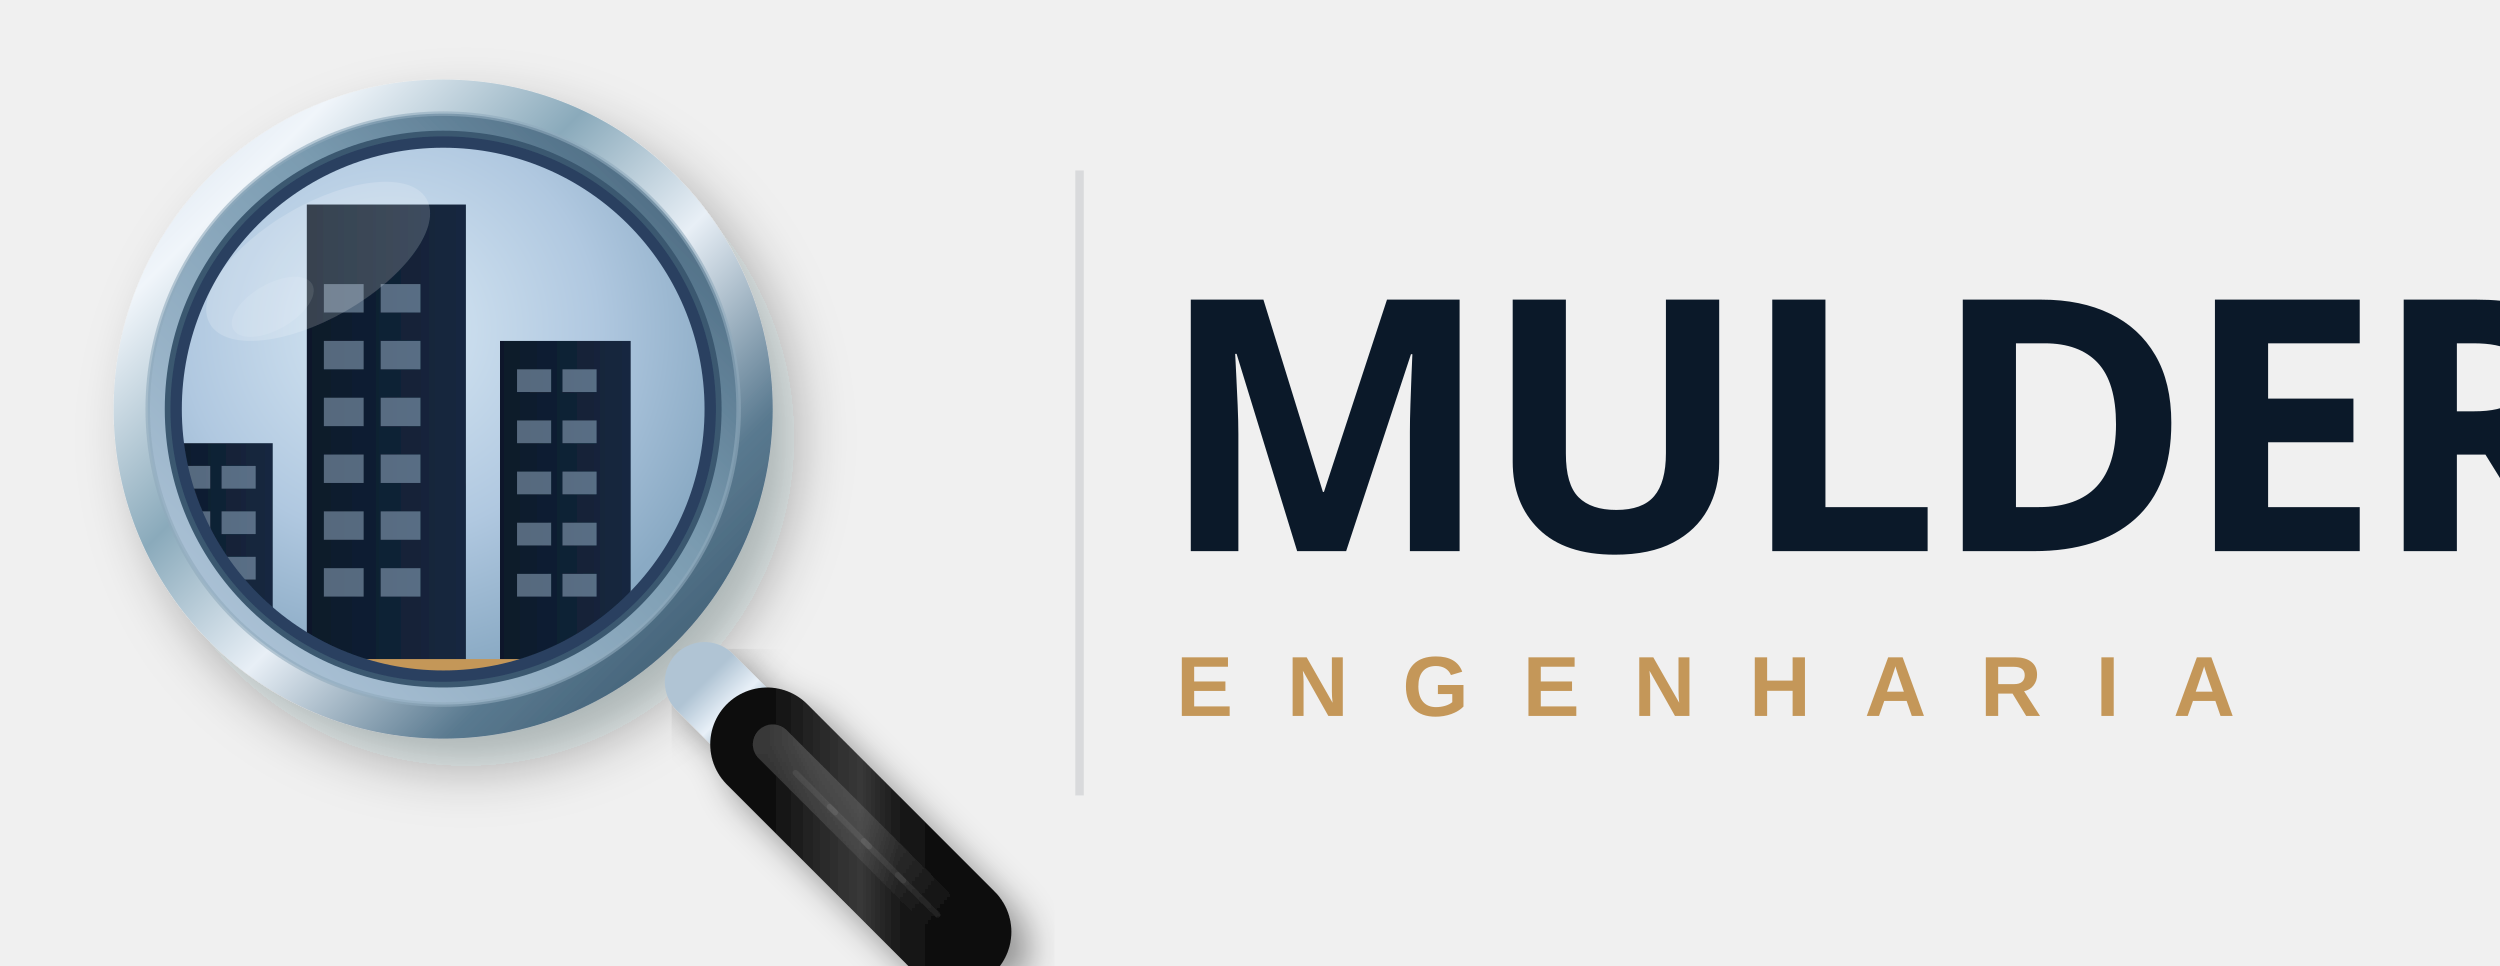
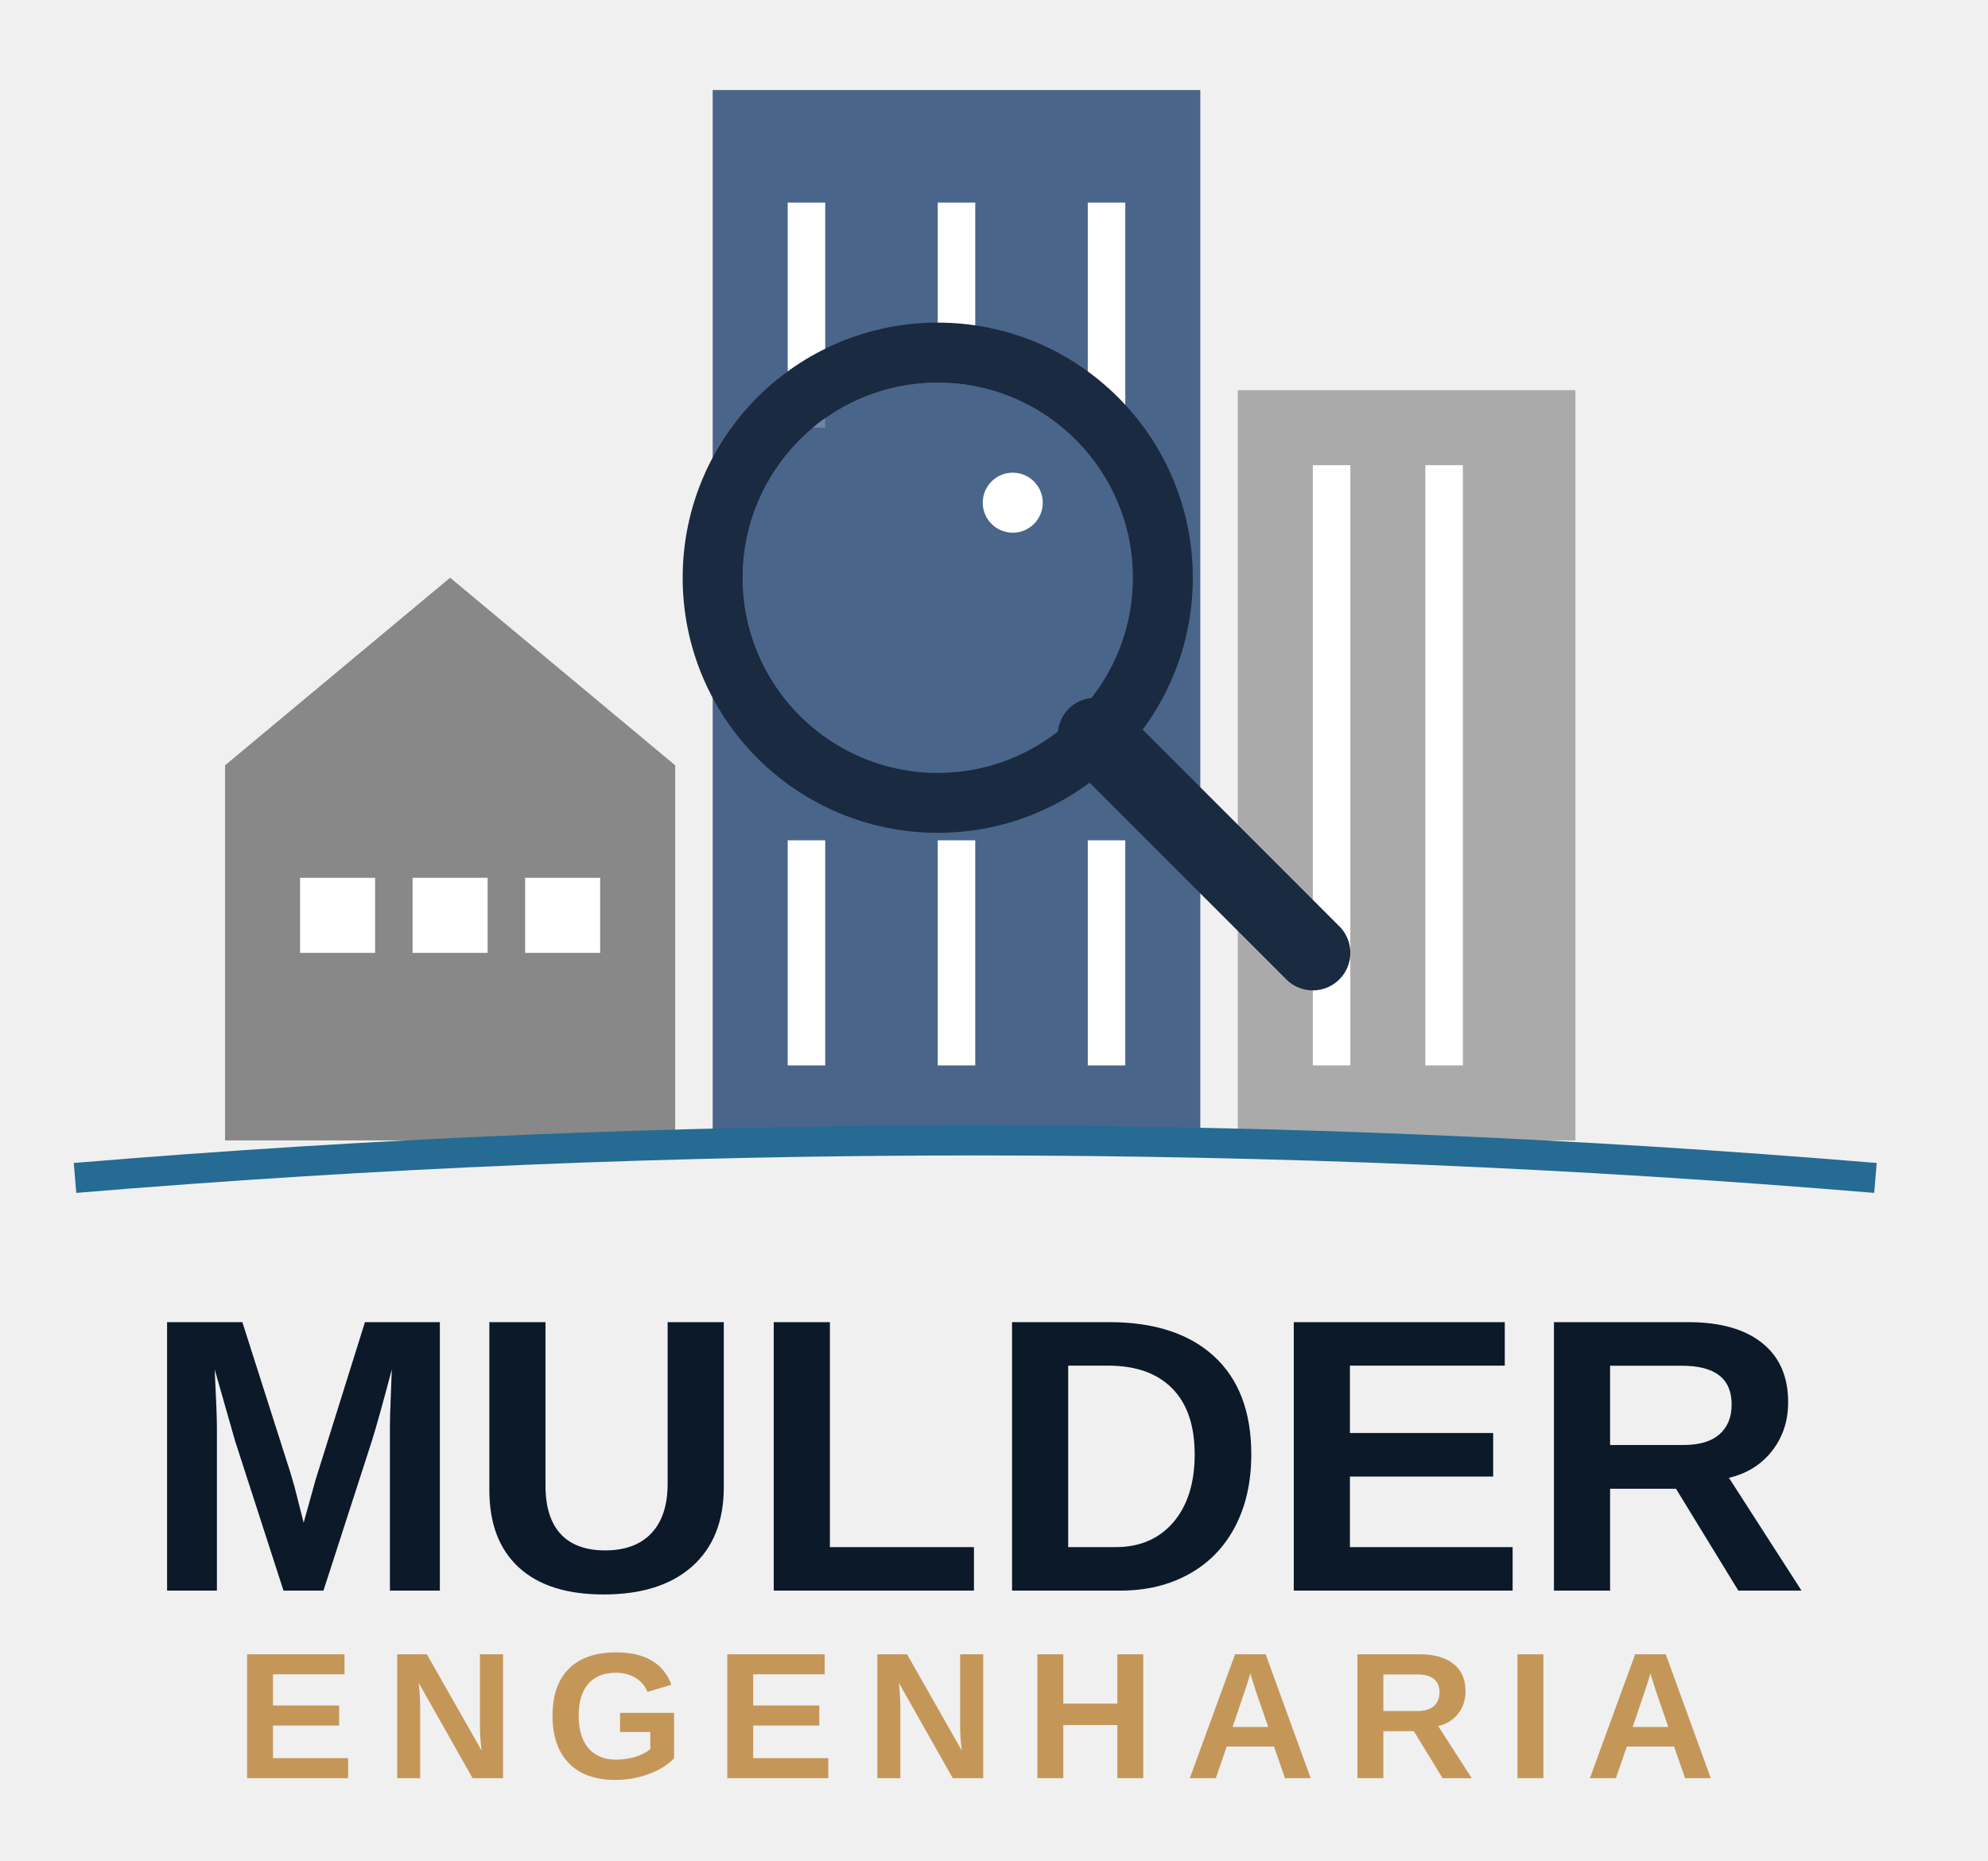
- <svg xmlns="http://www.w3.org/2000/svg" viewBox="0 0 440 170" width="440" height="170">
+ <svg xmlns="http://www.w3.org/2000/svg" viewBox="70 48 265 248" width="100%" height="100%">
  <defs>
-     <linearGradient id="chrome" x1="0" y1="0" x2="1" y2="1">
-       <stop offset="0%" stop-color="#C8D8E8" />
-       <stop offset="18%" stop-color="#F0F5FA" />
-       <stop offset="38%" stop-color="#8AAABB" />
-       <stop offset="55%" stop-color="#E8EFF6" />
-       <stop offset="75%" stop-color="#5A7A90" />
-       <stop offset="100%" stop-color="#2E4A60" />
-     </linearGradient>
-     <linearGradient id="chromeInner" x1="1" y1="0" x2="0" y2="1">
-       <stop offset="0%" stop-color="#3A5870" />
-       <stop offset="40%" stop-color="#7A9BB0" />
-       <stop offset="100%" stop-color="#B8CCE0" />
-     </linearGradient>
-     <radialGradient id="glass" cx="40%" cy="35%" r="65%">
-       <stop offset="0%" stop-color="#D8E8F4" />
-       <stop offset="60%" stop-color="#B0C8E0" />
-       <stop offset="100%" stop-color="#8AAAC4" />
-     </radialGradient>
-     <linearGradient id="connector" x1="0" y1="0" x2="1" y2="1">
-       <stop offset="0%" stop-color="#B0C4D4" />
-       <stop offset="35%" stop-color="#E8F0F8" />
-       <stop offset="65%" stop-color="#90AABC" />
-       <stop offset="100%" stop-color="#506070" />
-     </linearGradient>
-     <linearGradient id="grip" x1="0" y1="0" x2="1" y2="0">
-       <stop offset="0%" stop-color="#0D0D0D" />
-       <stop offset="30%" stop-color="#2A2A2A" />
-       <stop offset="50%" stop-color="#383838" />
-       <stop offset="70%" stop-color="#1A1A1A" />
-       <stop offset="100%" stop-color="#080808" />
-     </linearGradient>
-     <linearGradient id="gripShine" x1="0" y1="0" x2="0" y2="1">
-       <stop offset="0%" stop-color="white" stop-opacity="0.18" />
-       <stop offset="100%" stop-color="white" stop-opacity="0" />
-     </linearGradient>
-     <linearGradient id="buildingGrad" x1="0" y1="0" x2="1" y2="0">
-       <stop offset="0%" stop-color="#0B1929" />
-       <stop offset="100%" stop-color="#162840" />
-     </linearGradient>
-     <clipPath id="lensClip">
-       <circle cx="78" cy="72" r="47" />
-     </clipPath>
-     <filter id="lupaShadow" x="-15%" y="-15%" width="140%" height="140%">
-       <feDropShadow dx="4" dy="5" stdDeviation="5" flood-color="#0B1929" flood-opacity="0.3" />
-     </filter>
-     <filter id="cableShadow" x="-20%" y="-20%" width="160%" height="160%">
-       <feDropShadow dx="3" dy="3" stdDeviation="3" flood-color="#000" flood-opacity="0.4" />
-     </filter>
+     <style>
+       .predio-esq { fill: #888888; } /* Cinza do prédio esquerdo */
+       .predio-centro { fill: #4A658A; } /* Azul do prédio central */
+       .predio-dir { fill: #AAAAAA; } /* Cinza do prédio direito */
+       .lupa-borda { stroke: #1A2A40; fill: none; stroke-width: 8; }
+       .lupa-cabo { stroke: #1A2A40; stroke-width: 10; stroke-linecap: round; }
+       .linha-base { stroke: #256B93; stroke-width: 4; fill: none; }
+       .texto-titulo { font-family: 'Arial', sans-serif; font-weight: bold; font-size: 52px; fill: #0B1929; }
+       .texto-subtitulo { font-family: 'Arial', sans-serif; font-weight: bold; font-size: 24px; fill: #C49759; letter-spacing: 4px; }
+       .janela { fill: #FFFFFF; }
+     </style>
  </defs>
-   <g filter="url(#lupaShadow)">
-     <circle cx="78" cy="72" r="58" fill="url(#chrome)" />
-     <circle cx="78" cy="72" r="52" fill="url(#chromeInner)" />
-     <circle cx="78" cy="72" r="49" fill="#3A5870" />
-     <circle cx="78" cy="72" r="47" fill="url(#glass)" />
-     <g clip-path="url(#lensClip)">
-       <rect x="28" y="78" width="20" height="42" fill="url(#buildingGrad)" />
-       <rect x="31" y="82" width="6" height="4" fill="#B0C8E0" opacity="0.45" />
-       <rect x="39" y="82" width="6" height="4" fill="#B0C8E0" opacity="0.45" />
-       <rect x="31" y="90" width="6" height="4" fill="#B0C8E0" opacity="0.45" />
-       <rect x="39" y="90" width="6" height="4" fill="#B0C8E0" opacity="0.45" />
-       <rect x="31" y="98" width="6" height="4" fill="#B0C8E0" opacity="0.45" />
-       <rect x="39" y="98" width="6" height="4" fill="#B0C8E0" opacity="0.45" />
-       <rect x="54" y="36" width="28" height="84" fill="url(#buildingGrad)" />
-       <rect x="57" y="50" width="7" height="5" fill="#B0C8E0" opacity="0.45" />
-       <rect x="67" y="50" width="7" height="5" fill="#B0C8E0" opacity="0.45" />
-       <rect x="57" y="60" width="7" height="5" fill="#B0C8E0" opacity="0.45" />
-       <rect x="67" y="60" width="7" height="5" fill="#B0C8E0" opacity="0.45" />
-       <rect x="57" y="70" width="7" height="5" fill="#B0C8E0" opacity="0.45" />
-       <rect x="67" y="70" width="7" height="5" fill="#B0C8E0" opacity="0.45" />
-       <rect x="57" y="80" width="7" height="5" fill="#B0C8E0" opacity="0.45" />
-       <rect x="67" y="80" width="7" height="5" fill="#B0C8E0" opacity="0.45" />
-       <rect x="57" y="90" width="7" height="5" fill="#B0C8E0" opacity="0.45" />
-       <rect x="67" y="90" width="7" height="5" fill="#B0C8E0" opacity="0.45" />
-       <rect x="57" y="100" width="7" height="5" fill="#B0C8E0" opacity="0.45" />
-       <rect x="67" y="100" width="7" height="5" fill="#B0C8E0" opacity="0.45" />
-       <rect x="88" y="60" width="23" height="60" fill="url(#buildingGrad)" />
-       <rect x="91" y="65" width="6" height="4" fill="#B0C8E0" opacity="0.45" />
-       <rect x="99" y="65" width="6" height="4" fill="#B0C8E0" opacity="0.45" />
-       <rect x="91" y="74" width="6" height="4" fill="#B0C8E0" opacity="0.45" />
-       <rect x="99" y="74" width="6" height="4" fill="#B0C8E0" opacity="0.45" />
-       <rect x="91" y="83" width="6" height="4" fill="#B0C8E0" opacity="0.45" />
-       <rect x="99" y="83" width="6" height="4" fill="#B0C8E0" opacity="0.45" />
-       <rect x="91" y="92" width="6" height="4" fill="#B0C8E0" opacity="0.45" />
-       <rect x="99" y="92" width="6" height="4" fill="#B0C8E0" opacity="0.45" />
-       <rect x="91" y="101" width="6" height="4" fill="#B0C8E0" opacity="0.45" />
-       <rect x="99" y="101" width="6" height="4" fill="#B0C8E0" opacity="0.45" />
-       <rect x="22" y="116" width="112" height="4" fill="#C49759" />
-       <ellipse cx="56" cy="46" rx="22" ry="10" fill="white" opacity="0.18" transform="rotate(-30 56 46)" />
-       <ellipse cx="48" cy="54" rx="8" ry="4" fill="white" opacity="0.10" transform="rotate(-30 48 54)" />
-     </g>
-     <circle cx="78" cy="72" r="47" fill="none" stroke="#2A4060" stroke-width="2" />
-     <circle cx="78" cy="72" r="52" fill="none" stroke="#90AABC" stroke-width="0.8" opacity="0.6" />
-   </g>
-   <g filter="url(#cableShadow)">
-     <line x1="124" y1="120" x2="137" y2="133" stroke="url(#connector)" stroke-width="14" stroke-linecap="round" />
-     <line x1="130" y1="126" x2="133" y2="129" stroke="#2A4060" stroke-width="2.5" stroke-linecap="round" opacity="0.5" />
-     <line x1="135" y1="131" x2="168" y2="164" stroke="url(#grip)" stroke-width="20" stroke-linecap="round" />
-     <line x1="136" y1="131" x2="168" y2="163" stroke="url(#gripShine)" stroke-width="7" stroke-linecap="round" />
-     <line x1="140" y1="136" x2="147" y2="143" stroke="white" stroke-width="1" stroke-linecap="round" opacity="0.07" />
-     <line x1="146" y1="142" x2="153" y2="149" stroke="white" stroke-width="1" stroke-linecap="round" opacity="0.07" />
-     <line x1="152" y1="148" x2="159" y2="155" stroke="white" stroke-width="1" stroke-linecap="round" opacity="0.07" />
-     <line x1="158" y1="154" x2="165" y2="161" stroke="white" stroke-width="1" stroke-linecap="round" opacity="0.07" />
-   </g>
-   <line x1="190" y1="30" x2="190" y2="140" stroke="#0B1929" stroke-width="1.5" opacity="0.1" />
-   <text x="204" y="97" font-family="'Franklin Gothic Demi', 'Arial Black', Impact, sans-serif" font-size="62" font-weight="900" fill="#0B1929" letter-spacing="-1.5">MULDER</text>
-   <text x="207" y="126" font-family="'Franklin Gothic Demi', 'Arial Narrow', Arial, sans-serif" font-size="15" fill="#C49759" letter-spacing="9.5" font-weight="700">ENGENHARIA</text>
+   <rect x="235" y="100" width="45" height="100" class="predio-dir" />
+   <rect x="245" y="110" width="5" height="80" class="janela" />
+   <rect x="260" y="110" width="5" height="80" class="janela" />
+   <rect x="165" y="60" width="65" height="140" class="predio-centro" />
+   <rect x="175" y="75" width="5" height="30" class="janela" />
+   <rect x="195" y="75" width="5" height="20" class="janela" />
+   <rect x="215" y="75" width="5" height="30" class="janela" />
+   <rect x="175" y="160" width="5" height="30" class="janela" />
+   <rect x="195" y="160" width="5" height="30" class="janela" />
+   <rect x="215" y="160" width="5" height="30" class="janela" />
+   <path d="M 100 150 L 130 125 L 160 150 V 200 H 100 Z" class="predio-esq" />
+   <rect x="110" y="165" width="10" height="10" class="janela" />
+   <rect x="125" y="165" width="10" height="10" class="janela" />
+   <rect x="140" y="165" width="10" height="10" class="janela" />
+   <path d="M 80 205 Q 200 195 320 205" class="linha-base" />
+   <circle cx="195" cy="125" r="30" class="lupa-borda" />
+   <circle cx="195" cy="125" r="26" class="predio-centro" opacity="0.8" />
+   <circle cx="205" cy="115" r="4" fill="#FFFFFF" />
+   <line x1="216" y1="146" x2="245" y2="175" class="lupa-cabo" />
+   <text x="200" y="260" text-anchor="middle" class="texto-titulo">MULDER</text>
+   <text x="200" y="285" text-anchor="middle" class="texto-subtitulo">ENGENHARIA</text>
</svg>
